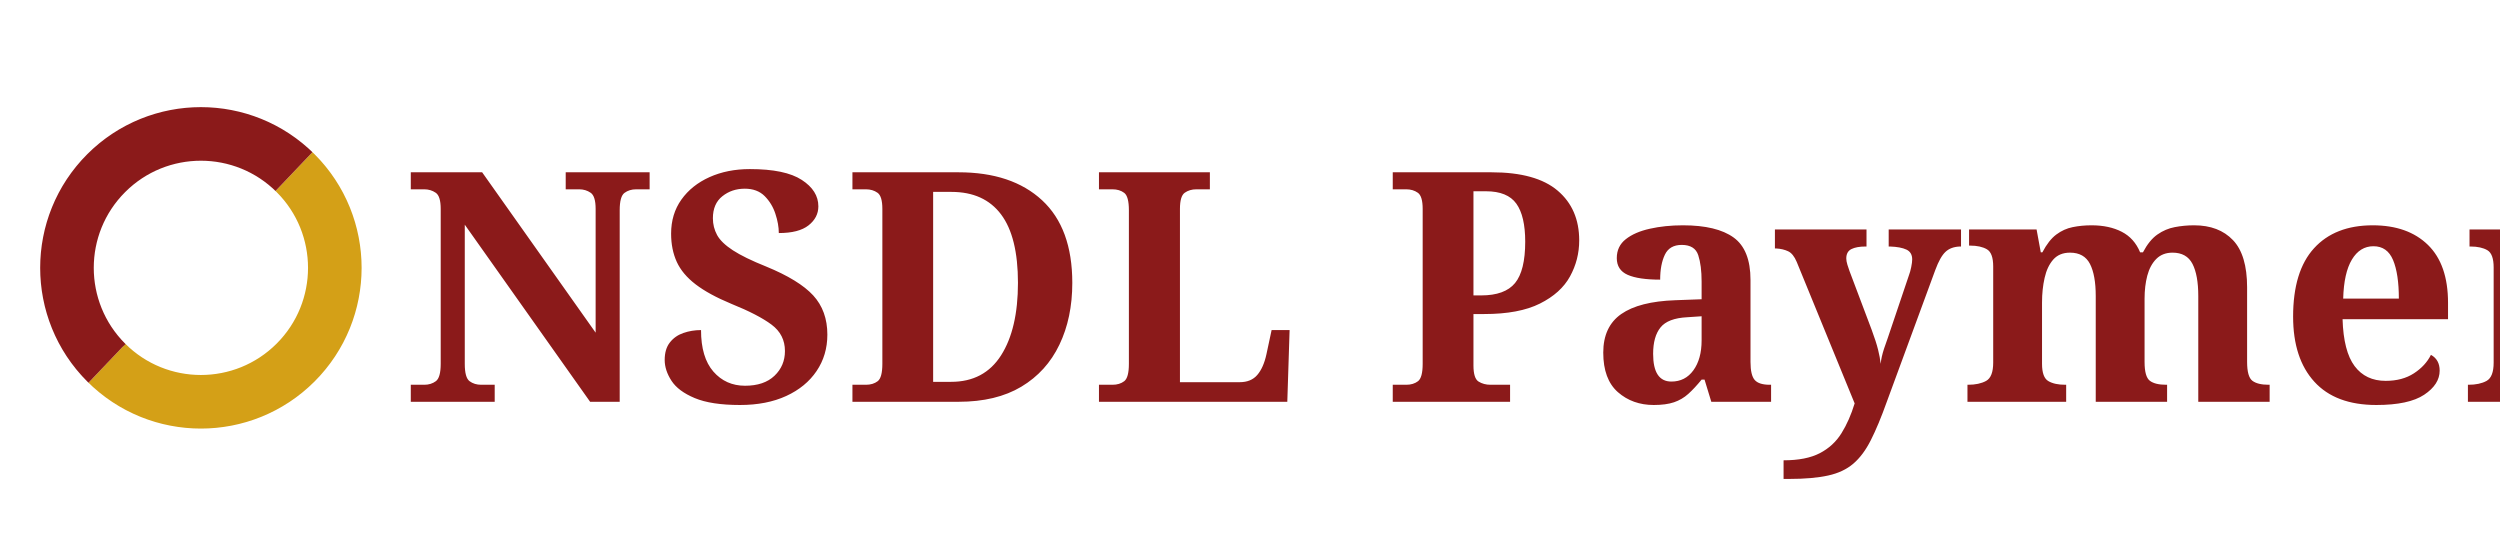
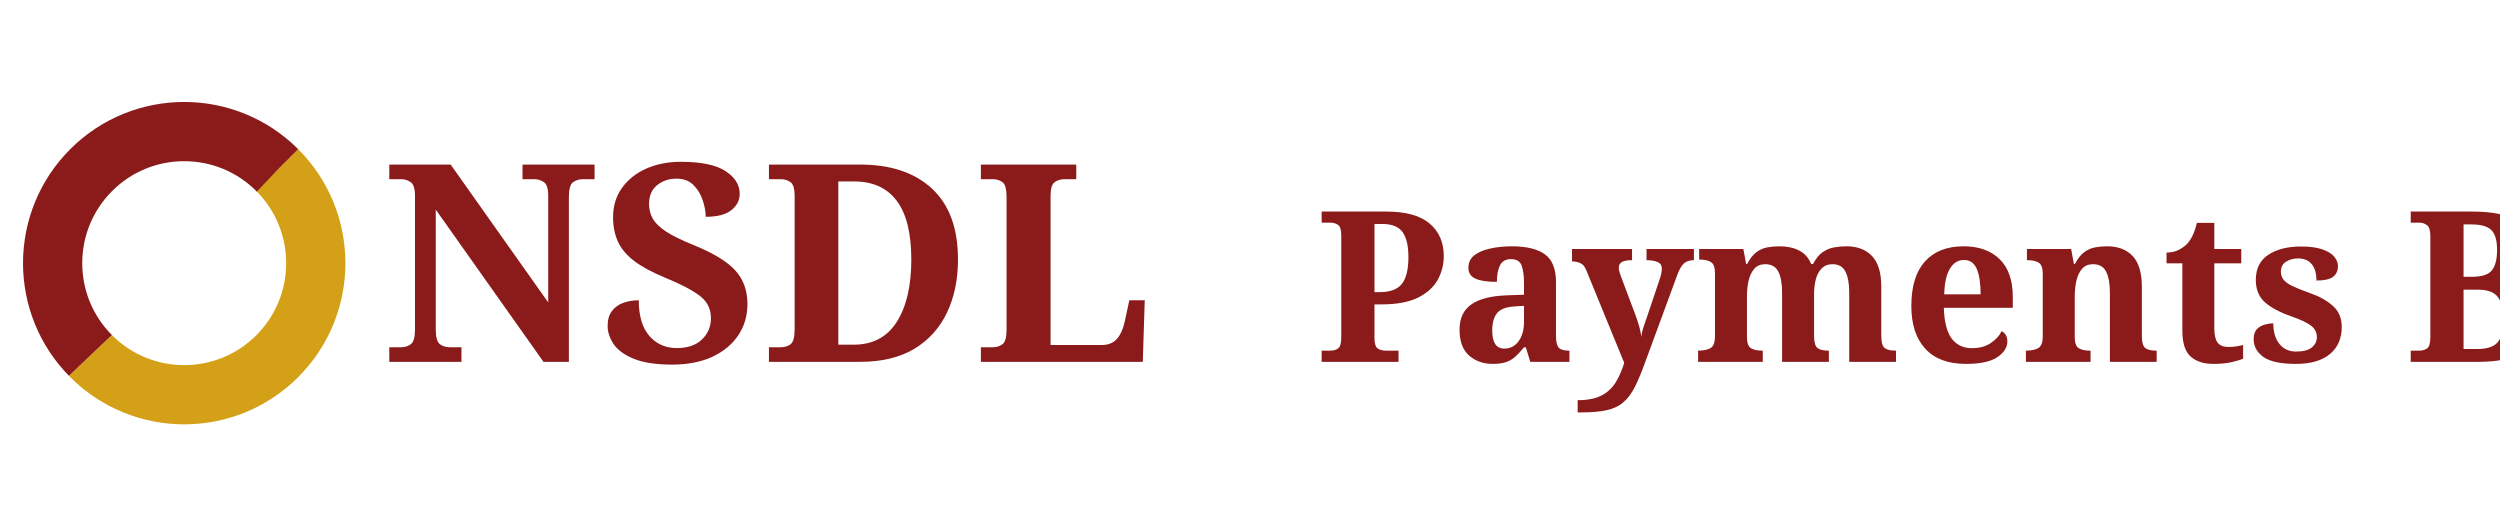
- <svg xmlns="http://www.w3.org/2000/svg" viewBox="0 0 560 120" width="560" height="120">
-   <circle cx="45" cy="60" r="30" fill="none" stroke="#d4a017" stroke-width="12" stroke-dasharray="94 94" transform="rotate(-45 45 60)" />
-   <circle cx="45" cy="60" r="30" fill="none" stroke="#8b1a1a" stroke-width="12" stroke-dasharray="94 94" stroke-dashoffset="-94" transform="rotate(-45 45 60)" />
-   <text x="90" y="90" font-family="Georgia, serif" font-size="72" font-weight="bold" fill="#8b1a1a">NSDL Payments Bank</text>
+ <svg xmlns="http://www.w3.org/2000/svg" viewBox="0 0 380 80" width="380" height="80">
+   <circle cx="28" cy="40" r="20" fill="none" stroke="#d4a017" stroke-width="9" stroke-dasharray="63 63" transform="rotate(-45 28 40)" />
+   <circle cx="28" cy="40" r="20" fill="none" stroke="#8b1a1a" stroke-width="9" stroke-dasharray="63 63" stroke-dashoffset="-63" transform="rotate(-45 28 40)" />
+   <text x="58" y="55" font-family="Georgia, serif" font-size="42" font-weight="bold" fill="#8b1a1a">NSDL</text>
+   <text x="200" y="55" font-family="Georgia, serif" font-size="32" font-weight="bold" fill="#8b1a1a">Payments Bank</text>
</svg>
